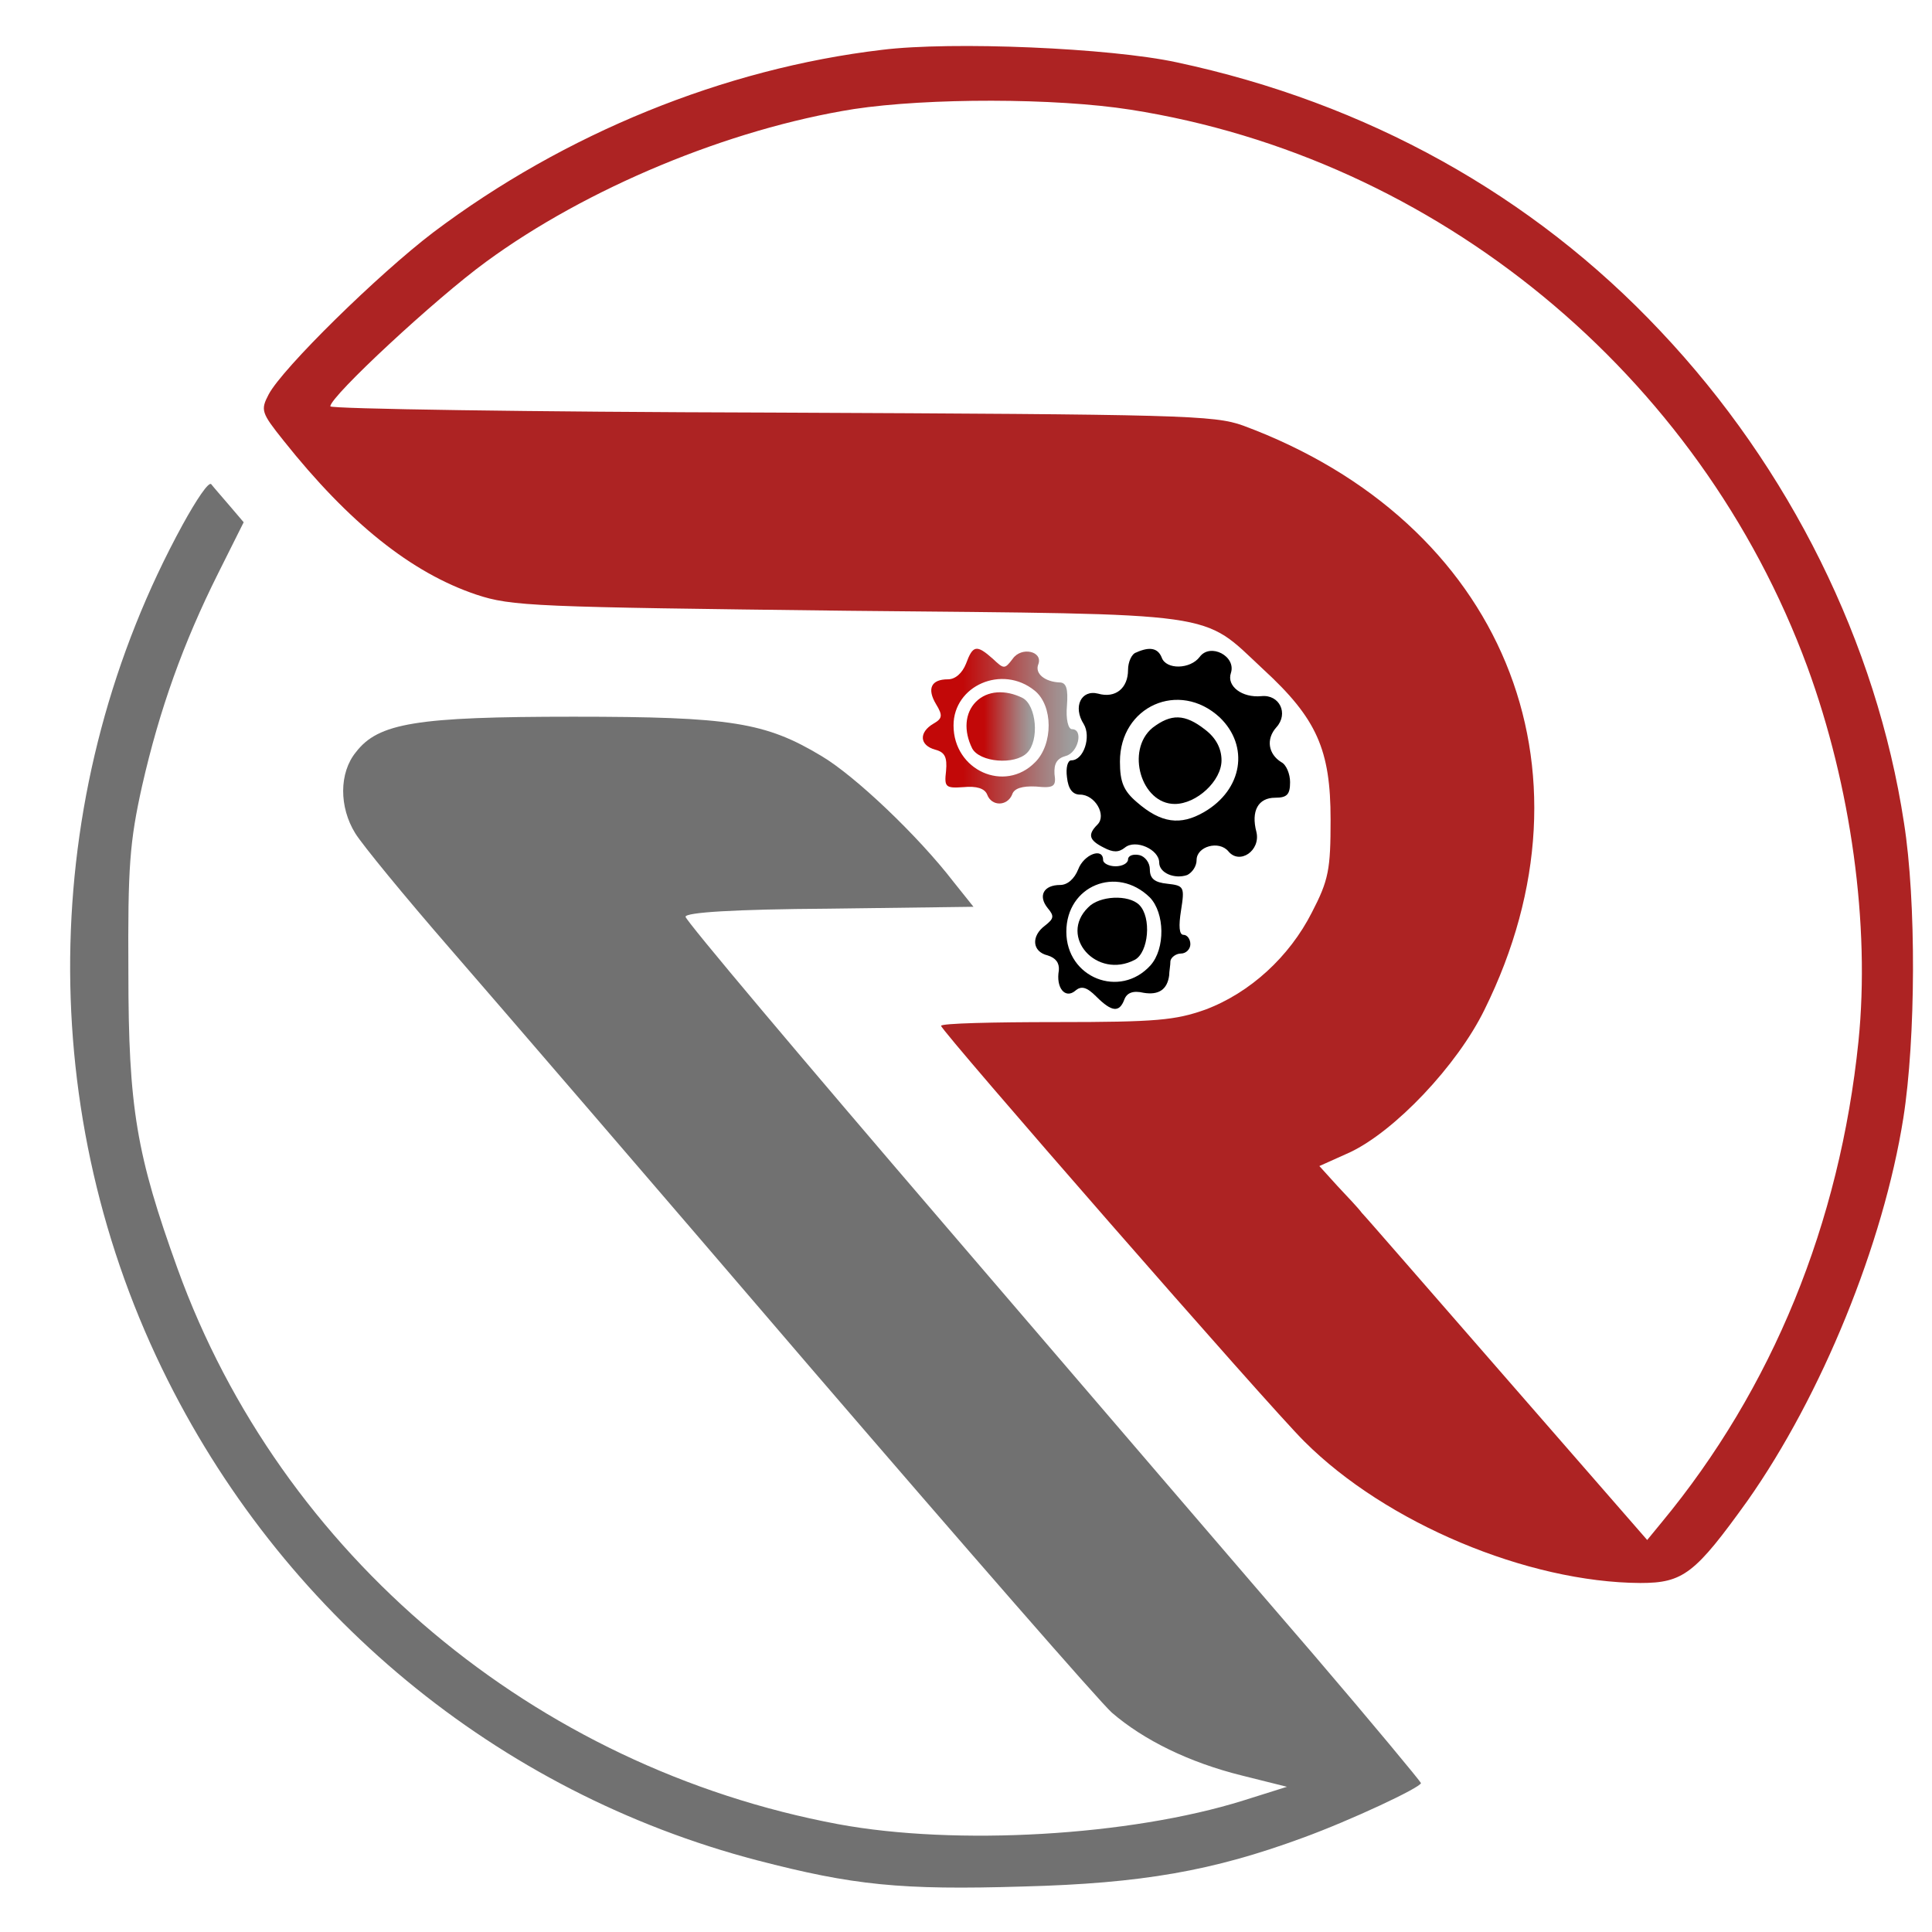
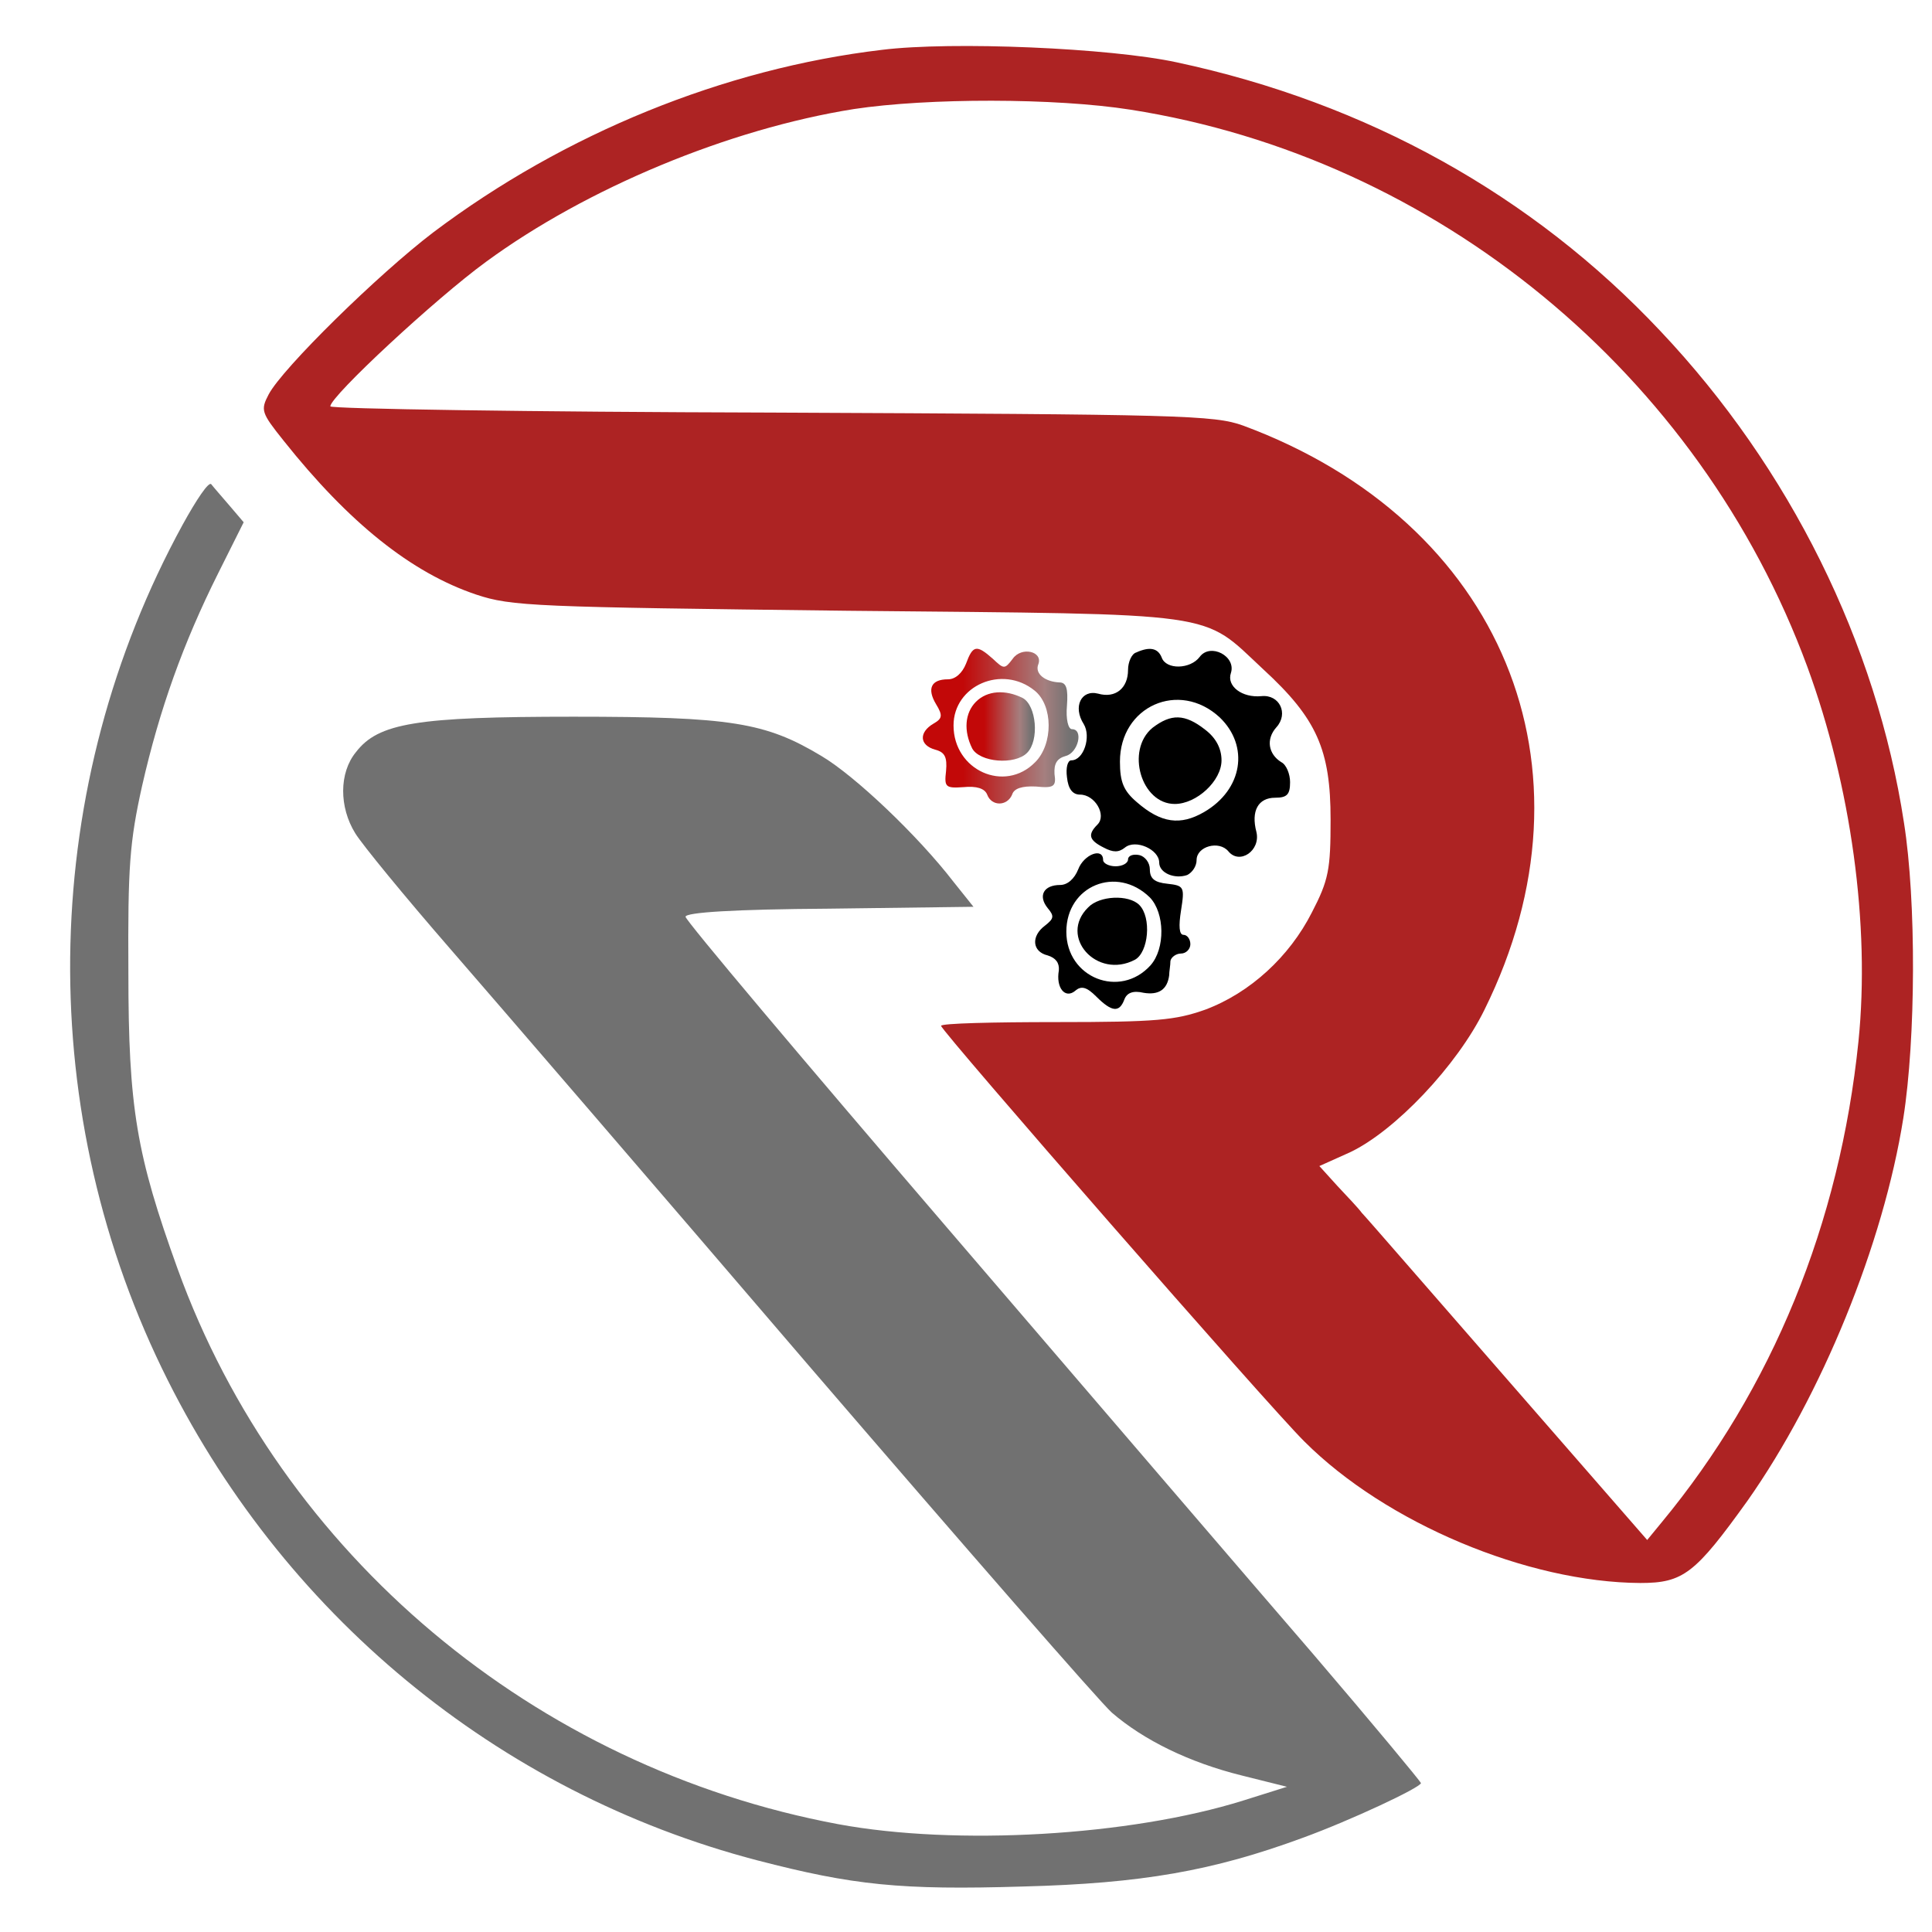
<svg xmlns="http://www.w3.org/2000/svg" version="1.0" style="display: block; margin: auto;" viewBox="0 0 310 310" preserveAspectRatio="xMidYMid meet">
  <defs>
    <linearGradient id="rcGradient" x1="0%" y1="0%" x2="100%" y2="0%">
      <stop offset="26%" stop-color="rgba(194, 8, 8, 1)" />
      <stop offset="78%" stop-color="rgba(165, 127, 127, 1)" />
-       <stop offset="95%" stop-color="rgba(158, 158, 158, 1)" />
+       <stop offset="95%" stop-color="#717171" />
    </linearGradient>
  </defs>
  <g transform="translate(0,312) scale(0.1,-0.1)" fill="#000000" stroke="none">
    <path d="M1415 3040 c-253 -30 -509 -134 -720 -293 -88 -67 -242 -218 -264 -260 -13 -25 -12 -29 24 -74 105 -132 205 -212 309 -247 57 -19 93 -20 596 -26 607 -6 566 0 667 -94 86 -79 108 -129 108 -241 0 -80 -3 -97 -30 -149 -36 -71 -99 -129 -171 -156 -48 -17 -78 -20 -239 -20 -102 0 -185 -2 -185 -6 0 -8 527 -612 583 -667 131 -131 358 -226 539 -227 69 0 88 15 172 132 119 169 218 412 250 614 20 127 21 348 1 474 -44 288 -183 569 -391 789 -205 218 -471 366 -776 431 -106 23 -360 34 -473 20z m399 -96 c491 -77 913 -424 1086 -894 70 -191 101 -414 82 -601 -30 -292 -138 -557 -316 -772 l-23 -28 -224 257 c-123 141 -228 262 -234 268 -5 7 -23 26 -39 43 l-29 32 49 22 c72 34 172 139 216 229 192 388 28 783 -387 937 -47 17 -99 18 -757 21 -390 1 -708 6 -708 10 0 16 169 173 250 232 161 118 389 213 590 245 119 18 323 18 444 -1z" style="fill: #ad2323;" />
    <path d="M293 2278 c-228 -417 -241 -925 -33 -1354 190 -392 538 -680 955 -789 154 -40 230 -48 427 -42 190 5 304 25 448 78 77 28 190 81 190 88 -1 3 -78 96 -173 207 -95 110 -360 419 -589 686 -230 268 -418 491 -418 497 0 7 77 12 231 13 l231 3 -32 40 c-57 74 -158 170 -212 202 -90 54 -145 63 -398 63 -252 0 -313 -10 -349 -57 -27 -33 -27 -88 -1 -130 11 -18 79 -101 152 -185 73 -84 334 -387 579 -673 246 -286 463 -535 483 -553 51 -44 124 -80 209 -101 l72 -18 -70 -22 c-182 -57 -461 -73 -650 -38 -487 91 -894 432 -1060 891 -66 183 -79 258 -79 476 -1 169 2 209 22 299 28 123 66 229 122 341 l41 82 -23 27 c-12 14 -26 30 -29 34 -4 5 -24 -25 -46 -65z" style="fill: #717171;" />
    <path d="M1550 2055 c-6 -15 -17 -25 -29 -25 -27 0 -34 -15 -19 -40 11 -18 10 -23 -4 -31 -24 -14 -23 -35 3 -42 15 -4 19 -12 17 -34 -3 -26 -1 -28 28 -26 21 2 34 -2 38 -12 7 -19 32 -19 40 0 3 10 16 14 38 13 29 -3 33 0 30 20 -1 17 4 25 18 29 20 5 29 43 10 43 -6 0 -10 16 -8 38 2 27 -1 37 -12 37 -23 1 -40 14 -34 29 8 21 -27 29 -41 9 -13 -17 -14 -17 -32 0 -26 23 -32 22 -43 -8z m110 -43 c30 -24 30 -86 1 -115 -49 -50 -131 -13 -131 59 0 64 78 98 130 56z" fill="url(#rcGradient)" />
    <path d="M1566 1994 c-18 -18 -20 -47 -6 -75 12 -22 68 -27 88 -7 20 20 15 76 -7 88 -28 14 -57 12 -75 -6z" fill="url(#rcGradient)" />
    <path d="M1823 2073 c-7 -2 -13 -15 -13 -28 0 -29 -20 -46 -48 -38 -27 7 -41 -21 -23 -49 12 -20 0 -58 -20 -58 -6 0 -9 -12 -7 -27 2 -19 9 -28 21 -28 24 0 43 -33 28 -48 -16 -16 -14 -25 10 -37 15 -8 24 -8 34 0 17 14 55 -3 55 -24 0 -17 25 -27 45 -20 8 4 15 14 15 24 0 22 36 32 51 14 18 -22 52 1 45 31 -9 34 3 55 30 55 19 0 24 5 24 25 0 13 -6 28 -14 32 -21 13 -25 37 -8 56 20 22 5 53 -24 50 -31 -3 -56 16 -49 37 9 27 -33 49 -50 26 -15 -20 -54 -21 -61 -1 -6 15 -19 18 -41 8z m134 -104 c48 -46 37 -116 -25 -152 -38 -22 -69 -18 -108 16 -21 18 -27 32 -27 65 0 89 95 131 160 71z" />
    <path d="M1849 1952 c-43 -36 -18 -122 36 -122 35 0 75 37 75 70 0 19 -9 36 -26 49 -33 26 -55 26 -85 3z" />
    <path d="M1730 1725 c-6 -15 -17 -25 -29 -25 -26 0 -36 -17 -20 -37 11 -13 10 -17 -4 -28 -23 -17 -21 -42 4 -48 13 -4 19 -12 18 -24 -5 -28 10 -46 26 -33 10 9 19 6 34 -9 25 -25 37 -26 45 -5 4 11 14 15 31 11 24 -4 38 5 41 28 0 6 2 16 2 23 1 6 9 12 17 12 8 0 15 7 15 15 0 8 -5 15 -11 15 -7 0 -8 14 -4 39 6 38 5 40 -22 43 -20 2 -28 8 -28 23 0 11 -8 21 -17 23 -10 2 -18 -1 -18 -7 0 -6 -9 -11 -20 -11 -11 0 -20 5 -20 10 0 21 -31 9 -40 -15z m115 -45 c24 -25 25 -82 1 -109 -49 -54 -135 -20 -135 54 0 74 81 107 134 55z" />
    <path d="M1746 1664 c-48 -47 14 -116 75 -84 22 12 27 68 7 88 -17 17 -64 15 -82 -4z" />
  </g>
</svg>
